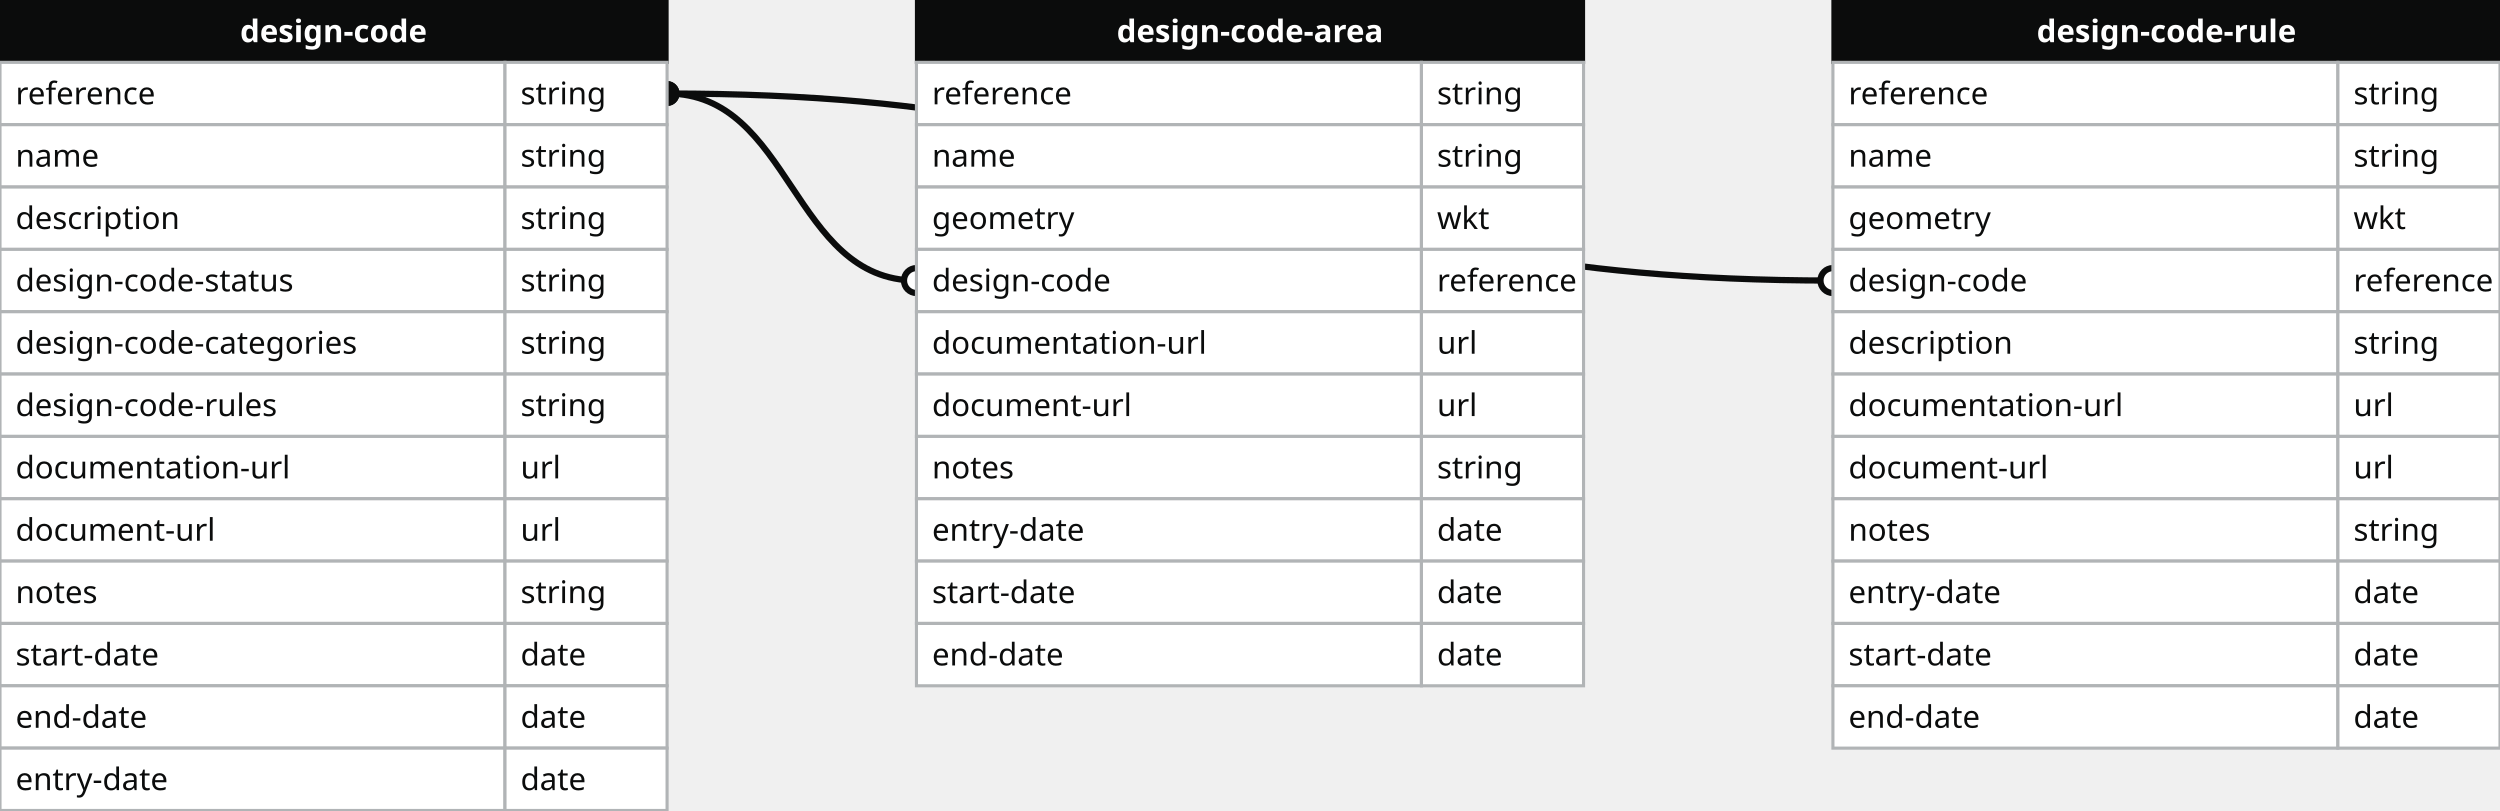
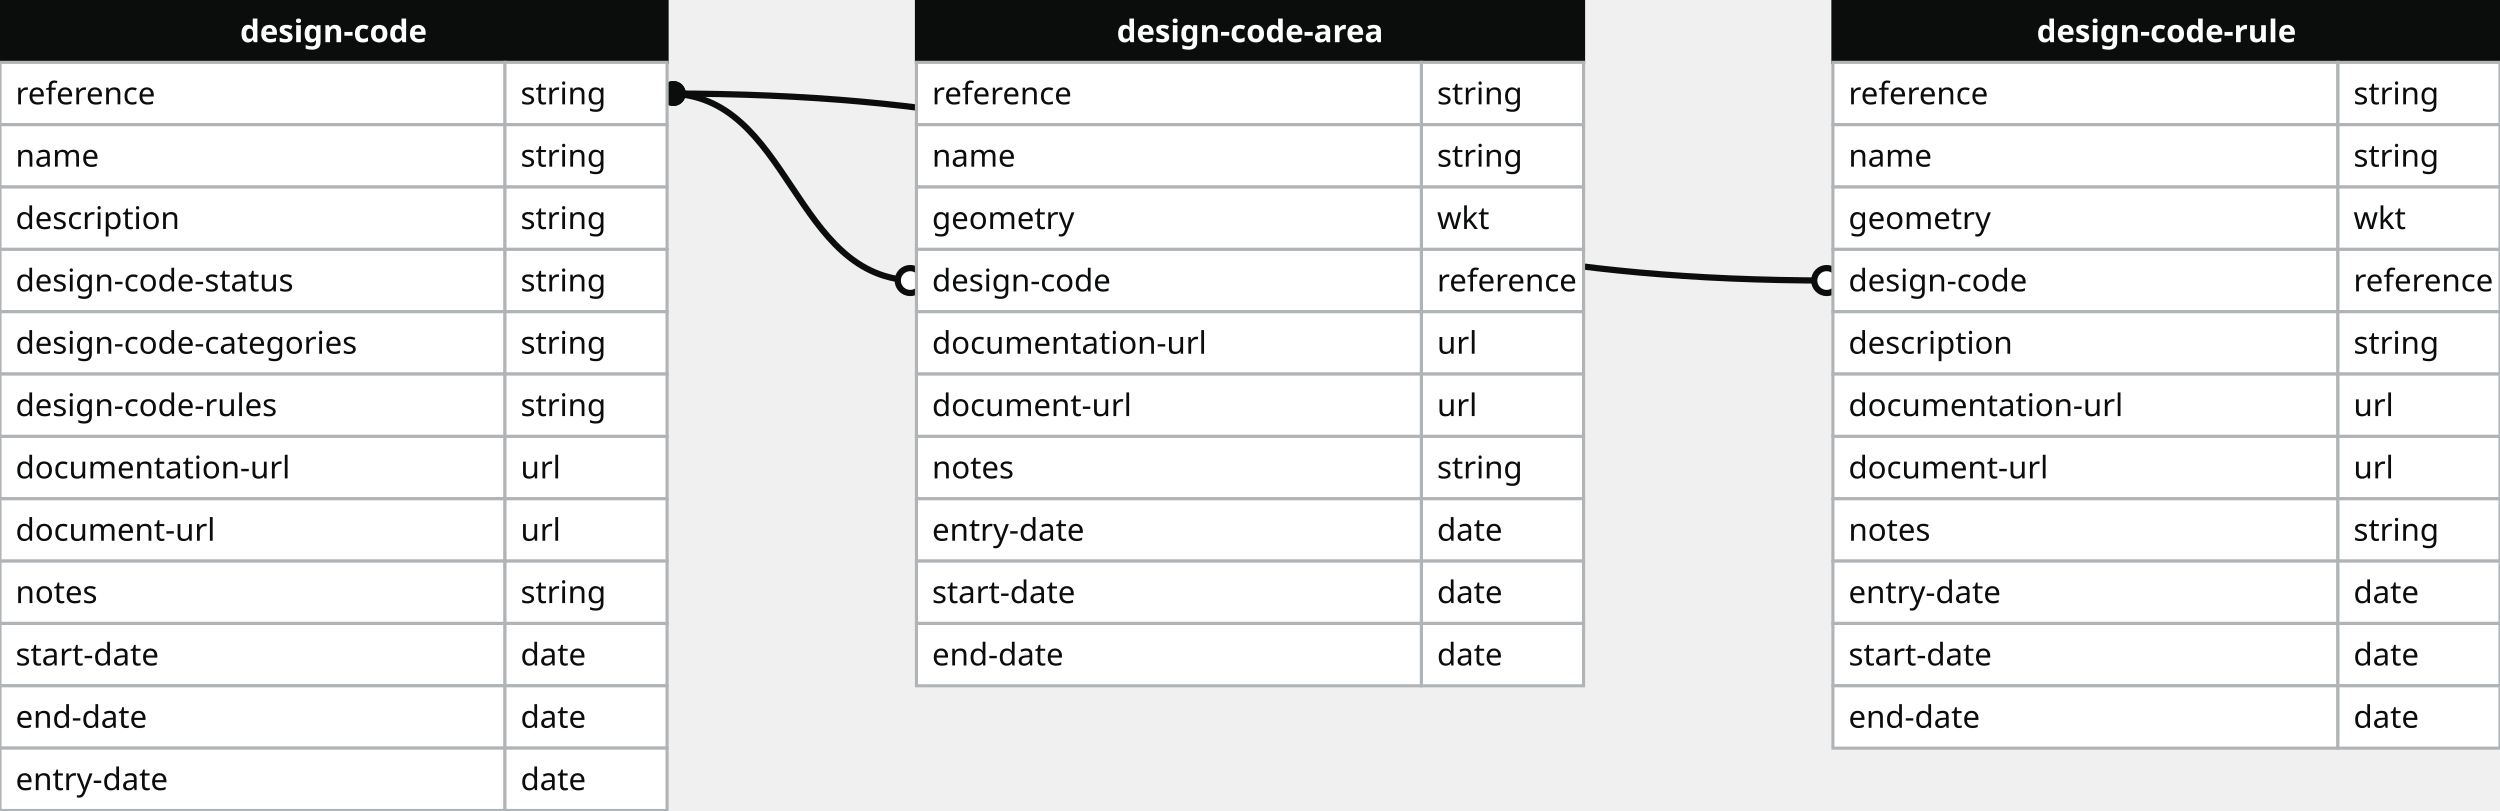
<svg xmlns="http://www.w3.org/2000/svg" width="802" height="260">
  <defs>
    <style>
text{font-family:sans-serif; font-size:10px; dominant-baseline:middle;}
text.name{fill:#fff;font-weight:700;text-anchor:middle}
rect.name{fill:#0b0c0c; stroke:#0b0c0c;}
rect{fill:#fff;stroke:#b1b4b6;}
text.field{fill:#0b0c0c;}
text.datatype{fill:#0b0c0c;}
.line{stroke:#0b0c0c;}
</style>
-     <marker id="start-dot" markerWidth="6" markerHeight="6" refX="3" refY="3" markerUnits="strokeWidth">
+     <marker id="start-dot" markerWidth="6" markerHeight="6" refX="4" refY="3" markerUnits="strokeWidth">
      <circle cx="3" cy="3" r="2" fill="#fff" stroke="#0b0c0c" />
    </marker>
-     <marker id="end-dot" markerWidth="6" markerHeight="6" refX="3" refY="3" markerUnits="strokeWidth">
+     <marker id="end-dot" markerWidth="6" markerHeight="6" refX="2" refY="3" markerUnits="strokeWidth">
      <circle cx="3" cy="3" r="2" fill="#0b0c0c" />
-     </marker>
-     <marker id="end-arrow" markerWidth="6" markerHeight="6" refX="6.25" refY="3" orient="auto" markerUnits="strokeWidth">
-       <polyline points="0 0 6 3 0 6" fill="none" stroke="#0b0c0c" />
    </marker>
  </defs>
  <path class="line" fill="none" stroke-width="2" marker-start="url(#start-dot)" marker-end="url(#end-dot)" d="M 294 90 C 254.0 90 254.0 30 214 30" />
  <path class="line" fill="none" stroke-width="2" marker-start="url(#start-dot)" marker-end="url(#end-dot)" d="M 588 90 C 401.0 90 401.0 30 214 30" />
  <g>
    <rect x="0" y="0" width="214" height="20" class="name" />
    <text x="107" y="10" class="name">design-code</text>
    <rect x="0" y="20" width="162" height="20" class="field" />
    <rect x="162" y="20" width="52" height="20" class="datatype" />
    <text x="5" y="30" class="field">reference</text>
    <text x="167" y="30" class="datatype">string</text>
    <rect x="0" y="40" width="162" height="20" class="field" />
    <rect x="162" y="40" width="52" height="20" class="datatype" />
    <text x="5" y="50" class="field">name</text>
    <text x="167" y="50" class="datatype">string</text>
    <rect x="0" y="60" width="162" height="20" class="field" />
    <rect x="162" y="60" width="52" height="20" class="datatype" />
    <text x="5" y="70" class="field">description</text>
    <text x="167" y="70" class="datatype">string</text>
    <rect x="0" y="80" width="162" height="20" class="field" />
    <rect x="162" y="80" width="52" height="20" class="datatype" />
    <text x="5" y="90" class="field">design-code-status</text>
    <text x="167" y="90" class="datatype">string</text>
    <rect x="0" y="100" width="162" height="20" class="field" />
    <rect x="162" y="100" width="52" height="20" class="datatype" />
    <text x="5" y="110" class="field">design-code-categories</text>
    <text x="167" y="110" class="datatype">string</text>
    <rect x="0" y="120" width="162" height="20" class="field" />
    <rect x="162" y="120" width="52" height="20" class="datatype" />
    <text x="5" y="130" class="field">design-code-rules</text>
    <text x="167" y="130" class="datatype">string</text>
    <rect x="0" y="140" width="162" height="20" class="field" />
    <rect x="162" y="140" width="52" height="20" class="datatype" />
    <text x="5" y="150" class="field">documentation-url</text>
    <text x="167" y="150" class="datatype">url</text>
    <rect x="0" y="160" width="162" height="20" class="field" />
    <rect x="162" y="160" width="52" height="20" class="datatype" />
    <text x="5" y="170" class="field">document-url</text>
    <text x="167" y="170" class="datatype">url</text>
    <rect x="0" y="180" width="162" height="20" class="field" />
    <rect x="162" y="180" width="52" height="20" class="datatype" />
    <text x="5" y="190" class="field">notes</text>
    <text x="167" y="190" class="datatype">string</text>
    <rect x="0" y="200" width="162" height="20" class="field" />
    <rect x="162" y="200" width="52" height="20" class="datatype" />
    <text x="5" y="210" class="field">start-date</text>
    <text x="167" y="210" class="datatype">date</text>
    <rect x="0" y="220" width="162" height="20" class="field" />
    <rect x="162" y="220" width="52" height="20" class="datatype" />
    <text x="5" y="230" class="field">end-date</text>
    <text x="167" y="230" class="datatype">date</text>
    <rect x="0" y="240" width="162" height="20" class="field" />
    <rect x="162" y="240" width="52" height="20" class="datatype" />
    <text x="5" y="250" class="field">entry-date</text>
    <text x="167" y="250" class="datatype">date</text>
  </g>
  <g>
    <rect x="294" y="0" width="214" height="20" class="name" />
    <text x="401" y="10" class="name">design-code-area</text>
    <rect x="294" y="20" width="162" height="20" class="field" />
    <rect x="456" y="20" width="52" height="20" class="datatype" />
    <text x="299" y="30" class="field">reference</text>
    <text x="461" y="30" class="datatype">string</text>
    <rect x="294" y="40" width="162" height="20" class="field" />
    <rect x="456" y="40" width="52" height="20" class="datatype" />
    <text x="299" y="50" class="field">name</text>
    <text x="461" y="50" class="datatype">string</text>
    <rect x="294" y="60" width="162" height="20" class="field" />
    <rect x="456" y="60" width="52" height="20" class="datatype" />
    <text x="299" y="70" class="field">geometry</text>
    <text x="461" y="70" class="datatype">wkt</text>
    <rect x="294" y="80" width="162" height="20" class="field" />
    <rect x="456" y="80" width="52" height="20" class="datatype" />
    <text x="299" y="90" class="field">design-code</text>
    <text x="461" y="90" class="datatype">reference</text>
    <rect x="294" y="100" width="162" height="20" class="field" />
    <rect x="456" y="100" width="52" height="20" class="datatype" />
    <text x="299" y="110" class="field">documentation-url</text>
    <text x="461" y="110" class="datatype">url</text>
    <rect x="294" y="120" width="162" height="20" class="field" />
    <rect x="456" y="120" width="52" height="20" class="datatype" />
    <text x="299" y="130" class="field">document-url</text>
    <text x="461" y="130" class="datatype">url</text>
    <rect x="294" y="140" width="162" height="20" class="field" />
    <rect x="456" y="140" width="52" height="20" class="datatype" />
    <text x="299" y="150" class="field">notes</text>
    <text x="461" y="150" class="datatype">string</text>
    <rect x="294" y="160" width="162" height="20" class="field" />
    <rect x="456" y="160" width="52" height="20" class="datatype" />
    <text x="299" y="170" class="field">entry-date</text>
    <text x="461" y="170" class="datatype">date</text>
    <rect x="294" y="180" width="162" height="20" class="field" />
    <rect x="456" y="180" width="52" height="20" class="datatype" />
    <text x="299" y="190" class="field">start-date</text>
    <text x="461" y="190" class="datatype">date</text>
    <rect x="294" y="200" width="162" height="20" class="field" />
    <rect x="456" y="200" width="52" height="20" class="datatype" />
    <text x="299" y="210" class="field">end-date</text>
    <text x="461" y="210" class="datatype">date</text>
  </g>
  <g>
    <rect x="588" y="0" width="214" height="20" class="name" />
    <text x="695" y="10" class="name">design-code-rule</text>
    <rect x="588" y="20" width="162" height="20" class="field" />
    <rect x="750" y="20" width="52" height="20" class="datatype" />
    <text x="593" y="30" class="field">reference</text>
    <text x="755" y="30" class="datatype">string</text>
    <rect x="588" y="40" width="162" height="20" class="field" />
    <rect x="750" y="40" width="52" height="20" class="datatype" />
    <text x="593" y="50" class="field">name</text>
    <text x="755" y="50" class="datatype">string</text>
    <rect x="588" y="60" width="162" height="20" class="field" />
    <rect x="750" y="60" width="52" height="20" class="datatype" />
    <text x="593" y="70" class="field">geometry</text>
    <text x="755" y="70" class="datatype">wkt</text>
    <rect x="588" y="80" width="162" height="20" class="field" />
    <rect x="750" y="80" width="52" height="20" class="datatype" />
    <text x="593" y="90" class="field">design-code</text>
    <text x="755" y="90" class="datatype">reference</text>
    <rect x="588" y="100" width="162" height="20" class="field" />
    <rect x="750" y="100" width="52" height="20" class="datatype" />
    <text x="593" y="110" class="field">description</text>
    <text x="755" y="110" class="datatype">string</text>
    <rect x="588" y="120" width="162" height="20" class="field" />
    <rect x="750" y="120" width="52" height="20" class="datatype" />
    <text x="593" y="130" class="field">documentation-url</text>
    <text x="755" y="130" class="datatype">url</text>
    <rect x="588" y="140" width="162" height="20" class="field" />
    <rect x="750" y="140" width="52" height="20" class="datatype" />
    <text x="593" y="150" class="field">document-url</text>
    <text x="755" y="150" class="datatype">url</text>
    <rect x="588" y="160" width="162" height="20" class="field" />
    <rect x="750" y="160" width="52" height="20" class="datatype" />
    <text x="593" y="170" class="field">notes</text>
    <text x="755" y="170" class="datatype">string</text>
    <rect x="588" y="180" width="162" height="20" class="field" />
    <rect x="750" y="180" width="52" height="20" class="datatype" />
    <text x="593" y="190" class="field">entry-date</text>
    <text x="755" y="190" class="datatype">date</text>
    <rect x="588" y="200" width="162" height="20" class="field" />
    <rect x="750" y="200" width="52" height="20" class="datatype" />
    <text x="593" y="210" class="field">start-date</text>
    <text x="755" y="210" class="datatype">date</text>
    <rect x="588" y="220" width="162" height="20" class="field" />
    <rect x="750" y="220" width="52" height="20" class="datatype" />
    <text x="593" y="230" class="field">end-date</text>
    <text x="755" y="230" class="datatype">date</text>
  </g>
</svg>
